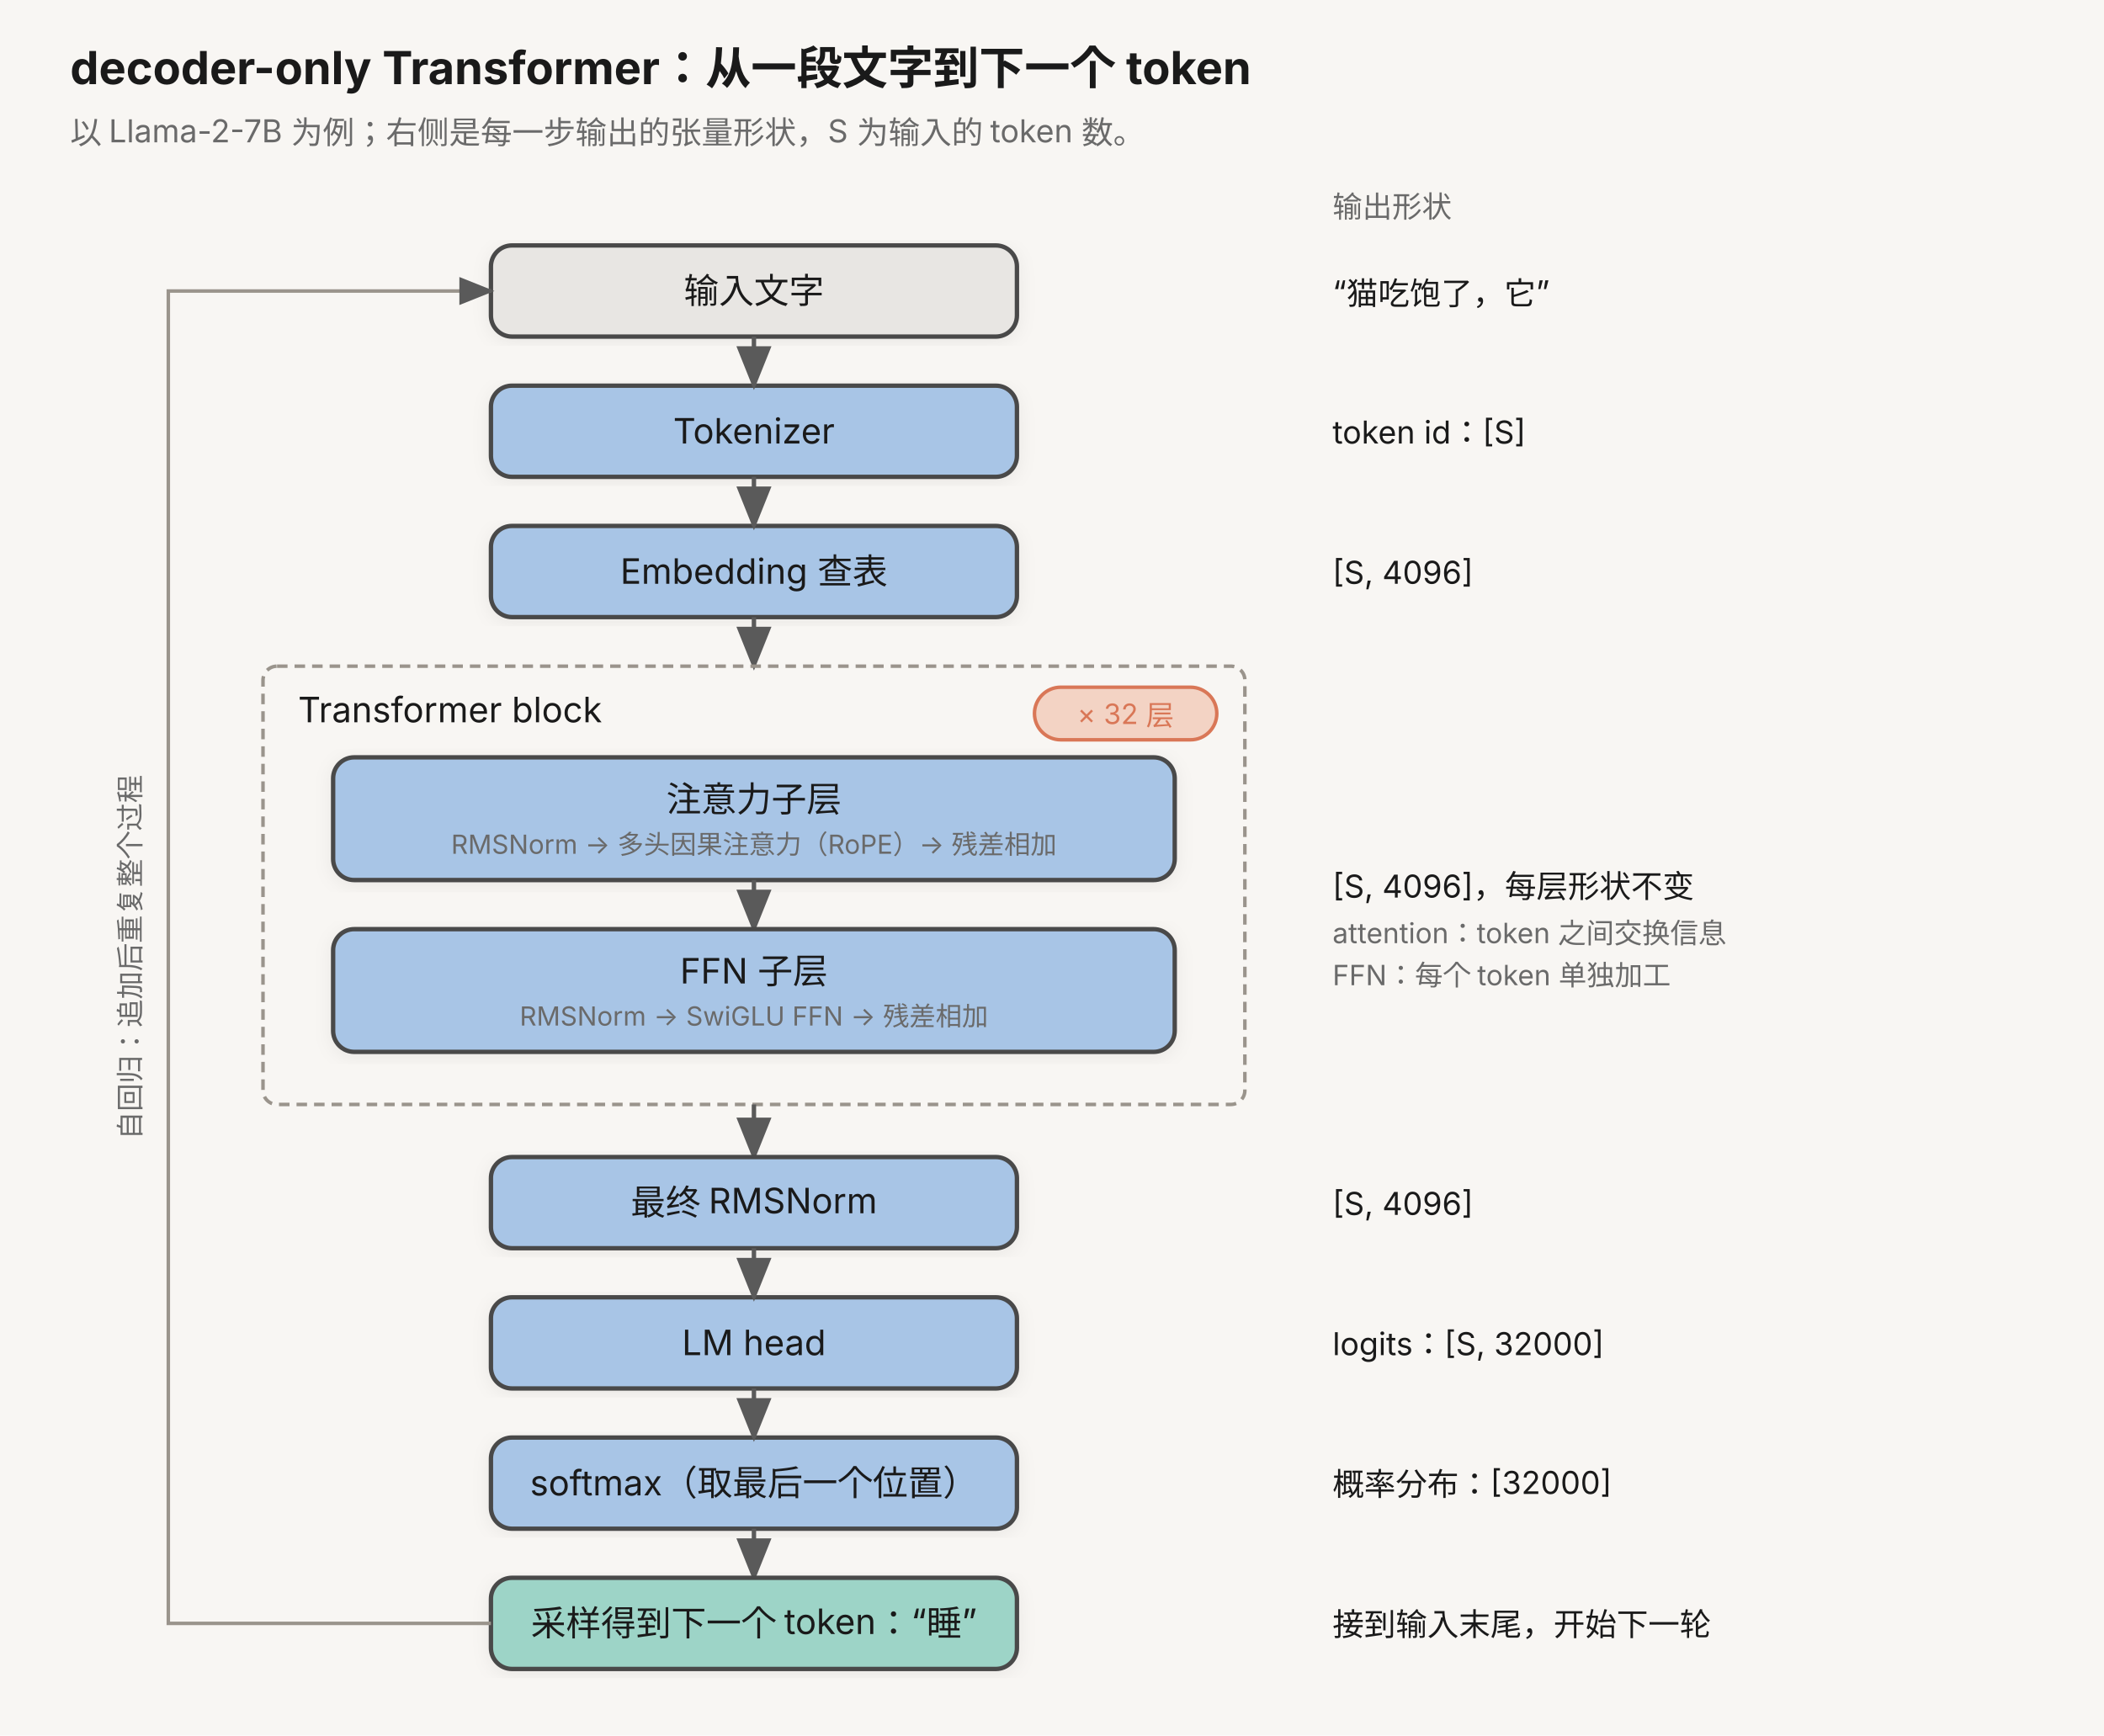
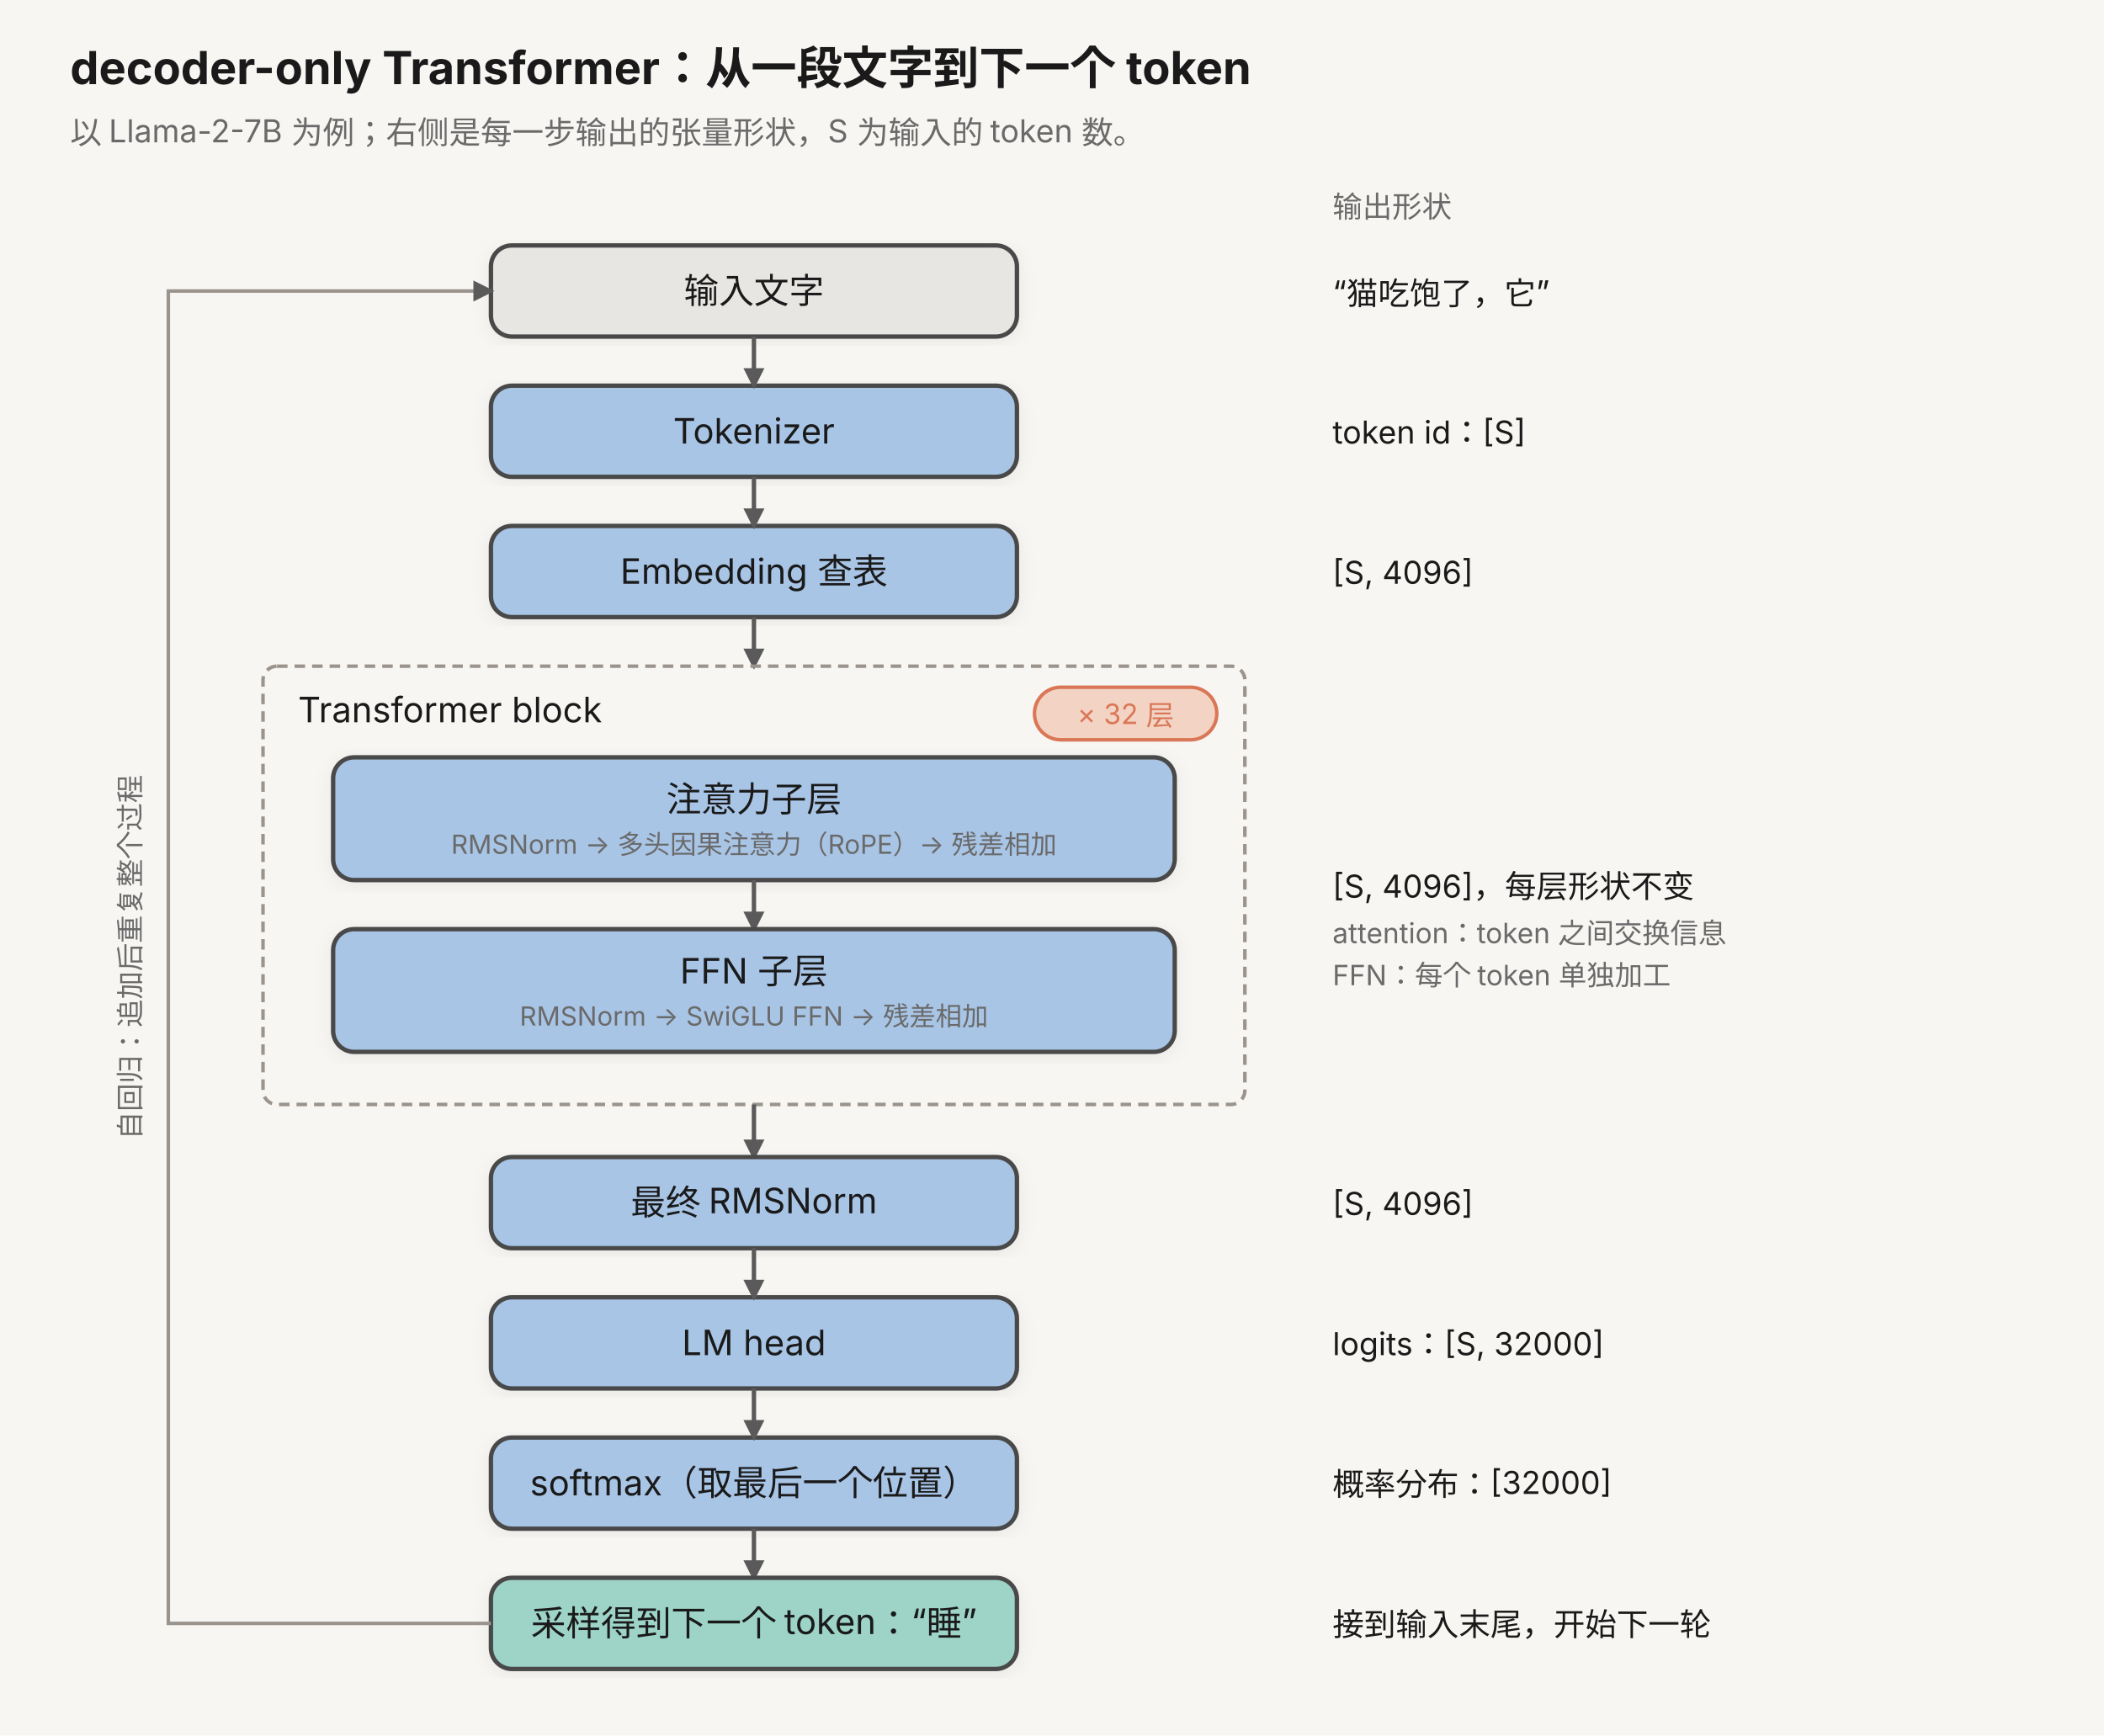
<svg xmlns="http://www.w3.org/2000/svg" width="1200" height="990" viewBox="0 0 1200 990">
  <style>text{font-family:-apple-system,'Segoe UI','PingFang SC','Microsoft YaHei','SimHei',sans-serif}</style>
  <defs>
-     <marker id="arrow" markerWidth="10" markerHeight="8" refX="9" refY="4" orient="auto">
-       <path d="M0 0L10 4L0 8Z" fill="#5a5a5a" />
+     <marker id="arrow" markerWidth="12" markerHeight="12" refX="10" refY="6" orient="auto" markerUnits="userSpaceOnUse">
+       <path d="M0 0L12 6L0 12Z" fill="#5a5a5a" />
    </marker>
-     <marker id="arrow-clay" markerWidth="10" markerHeight="8" refX="9" refY="4" orient="auto">
-       <path d="M0 0L10 4L0 8Z" fill="#d97757" />
+     <marker id="arrow-clay" markerWidth="12" markerHeight="12" refX="10" refY="6" orient="auto" markerUnits="userSpaceOnUse">
+       <path d="M0 0L12 6L0 12Z" fill="#d97757" />
    </marker>
    <filter id="soft">
      <feDropShadow dx="0" dy="2" stdDeviation="5" flood-color="#000" flood-opacity="0.06" />
    </filter>
  </defs>
  <rect width="1200" height="990" fill="#f8f6f3" />
  <text x="40" y="48" font-size="26" fill="#1a1a1a" text-anchor="start" font-weight="700">decoder-only Transformer：从一段文字到下一个 token</text>
  <text x="40" y="82" font-size="18" fill="#6a6a6a" text-anchor="start">以 Llama-2-7B 为例；右侧是每一步输出的张量形状，S 为输入的 token 数。</text>
  <text x="760" y="124" font-size="17" fill="#6a6a6a" text-anchor="start">输出形状</text>
  <rect x="280.0" y="140" width="300" height="52" rx="12" fill="#e8e6e3" stroke="#4a4a4a" stroke-width="2.5" filter="url(#soft)" />
  <text x="430" y="173.0" font-size="20" fill="#1a1a1a" text-anchor="middle">输入文字</text>
  <text x="760" y="173" font-size="18" fill="#1a1a1a" text-anchor="start">“猫吃饱了，它”</text>
  <rect x="280.0" y="220" width="300" height="52" rx="12" fill="#a8c5e6" stroke="#4a4a4a" stroke-width="2.5" filter="url(#soft)" />
  <text x="430" y="253.0" font-size="20" fill="#1a1a1a" text-anchor="middle">Tokenizer</text>
  <text x="760" y="253" font-size="18" fill="#1a1a1a" text-anchor="start">token id：[S]</text>
  <rect x="280.0" y="300" width="300" height="52" rx="12" fill="#a8c5e6" stroke="#4a4a4a" stroke-width="2.5" filter="url(#soft)" />
  <text x="430" y="333.0" font-size="20" fill="#1a1a1a" text-anchor="middle">Embedding 查表</text>
  <text x="760" y="333" font-size="18" fill="#1a1a1a" text-anchor="start">[S, 4096]</text>
  <path d="M430 192V220" fill="none" stroke="#5a5a5a" stroke-width="2.5" marker-end="url(#arrow)" />
  <path d="M430 272V300" fill="none" stroke="#5a5a5a" stroke-width="2.5" marker-end="url(#arrow)" />
  <path d="M430 352V380" fill="none" stroke="#5a5a5a" stroke-width="2.5" marker-end="url(#arrow)" />
  <rect x="150" y="380" width="560" height="250" rx="8" fill="none" stroke="#9a948c" stroke-width="2" stroke-dasharray="6,4" />
  <text x="170" y="412" font-size="20" fill="#1a1a1a" text-anchor="start">Transformer block</text>
  <rect x="590" y="392" width="104" height="30" rx="15" fill="#f3d3c4" stroke="#d97757" stroke-width="2" />
  <text x="642" y="413" font-size="16" fill="#d97757" text-anchor="middle">× 32 层</text>
  <rect x="190.0" y="432" width="480" height="70" rx="12" fill="#a8c5e6" stroke="#4a4a4a" stroke-width="2.5" filter="url(#soft)" />
  <text x="430" y="463.0" font-size="20" fill="#1a1a1a" text-anchor="middle">注意力子层</text>
  <text x="430" y="487.0" font-size="15" fill="#6a6a6a" text-anchor="middle">RMSNorm → 多头因果注意力（RoPE）→ 残差相加</text>
  <path d="M430 502V530" fill="none" stroke="#5a5a5a" stroke-width="2.5" marker-end="url(#arrow)" />
  <rect x="190.0" y="530" width="480" height="70" rx="12" fill="#a8c5e6" stroke="#4a4a4a" stroke-width="2.5" filter="url(#soft)" />
  <text x="430" y="561.0" font-size="20" fill="#1a1a1a" text-anchor="middle">FFN 子层</text>
  <text x="430" y="585.0" font-size="15" fill="#6a6a6a" text-anchor="middle">RMSNorm → SwiGLU FFN → 残差相加</text>
  <text x="760" y="512" font-size="18" fill="#1a1a1a" text-anchor="start">[S, 4096]，每层形状不变</text>
  <text x="760" y="538" font-size="16" fill="#6a6a6a" text-anchor="start">attention：token 之间交换信息</text>
  <text x="760" y="562" font-size="16" fill="#6a6a6a" text-anchor="start">FFN：每个 token 单独加工</text>
  <path d="M430 630V660" fill="none" stroke="#5a5a5a" stroke-width="2.5" marker-end="url(#arrow)" />
  <rect x="280.0" y="660" width="300" height="52" rx="12" fill="#a8c5e6" stroke="#4a4a4a" stroke-width="2.5" filter="url(#soft)" />
  <text x="430" y="693.0" font-size="20" fill="#1a1a1a" text-anchor="middle">最终 RMSNorm</text>
  <text x="760" y="693" font-size="18" fill="#1a1a1a" text-anchor="start">[S, 4096]</text>
  <rect x="280.0" y="740" width="300" height="52" rx="12" fill="#a8c5e6" stroke="#4a4a4a" stroke-width="2.5" filter="url(#soft)" />
  <text x="430" y="773.0" font-size="20" fill="#1a1a1a" text-anchor="middle">LM head</text>
  <text x="760" y="773" font-size="18" fill="#1a1a1a" text-anchor="start">logits：[S, 32000]</text>
  <rect x="280.0" y="820" width="300" height="52" rx="12" fill="#a8c5e6" stroke="#4a4a4a" stroke-width="2.5" filter="url(#soft)" />
  <text x="430" y="853.0" font-size="20" fill="#1a1a1a" text-anchor="middle">softmax（取最后一个位置）</text>
  <text x="760" y="853" font-size="18" fill="#1a1a1a" text-anchor="start">概率分布：[32000]</text>
  <path d="M430 712V740" fill="none" stroke="#5a5a5a" stroke-width="2.5" marker-end="url(#arrow)" />
  <path d="M430 792V820" fill="none" stroke="#5a5a5a" stroke-width="2.5" marker-end="url(#arrow)" />
  <path d="M430 872V900" fill="none" stroke="#5a5a5a" stroke-width="2.5" marker-end="url(#arrow)" />
  <rect x="280.0" y="900" width="300" height="52" rx="12" fill="#9dd4c7" stroke="#4a4a4a" stroke-width="2.5" filter="url(#soft)" />
  <text x="430" y="933.0" font-size="20" fill="#1a1a1a" text-anchor="middle">采样得到下一个 token：“睡”</text>
  <text x="760" y="933" font-size="18" fill="#1a1a1a" text-anchor="start">接到输入末尾，开始下一轮</text>
  <path d="M280.0 926H96V166H280.0" fill="none" stroke="#9a948c" stroke-width="2" marker-end="url(#arrow)" />
  <text x="80" y="546" font-size="16" fill="#6a6a6a" text-anchor="middle" transform="rotate(-90 80 546)">自回归：追加后重复整个过程</text>
</svg>
